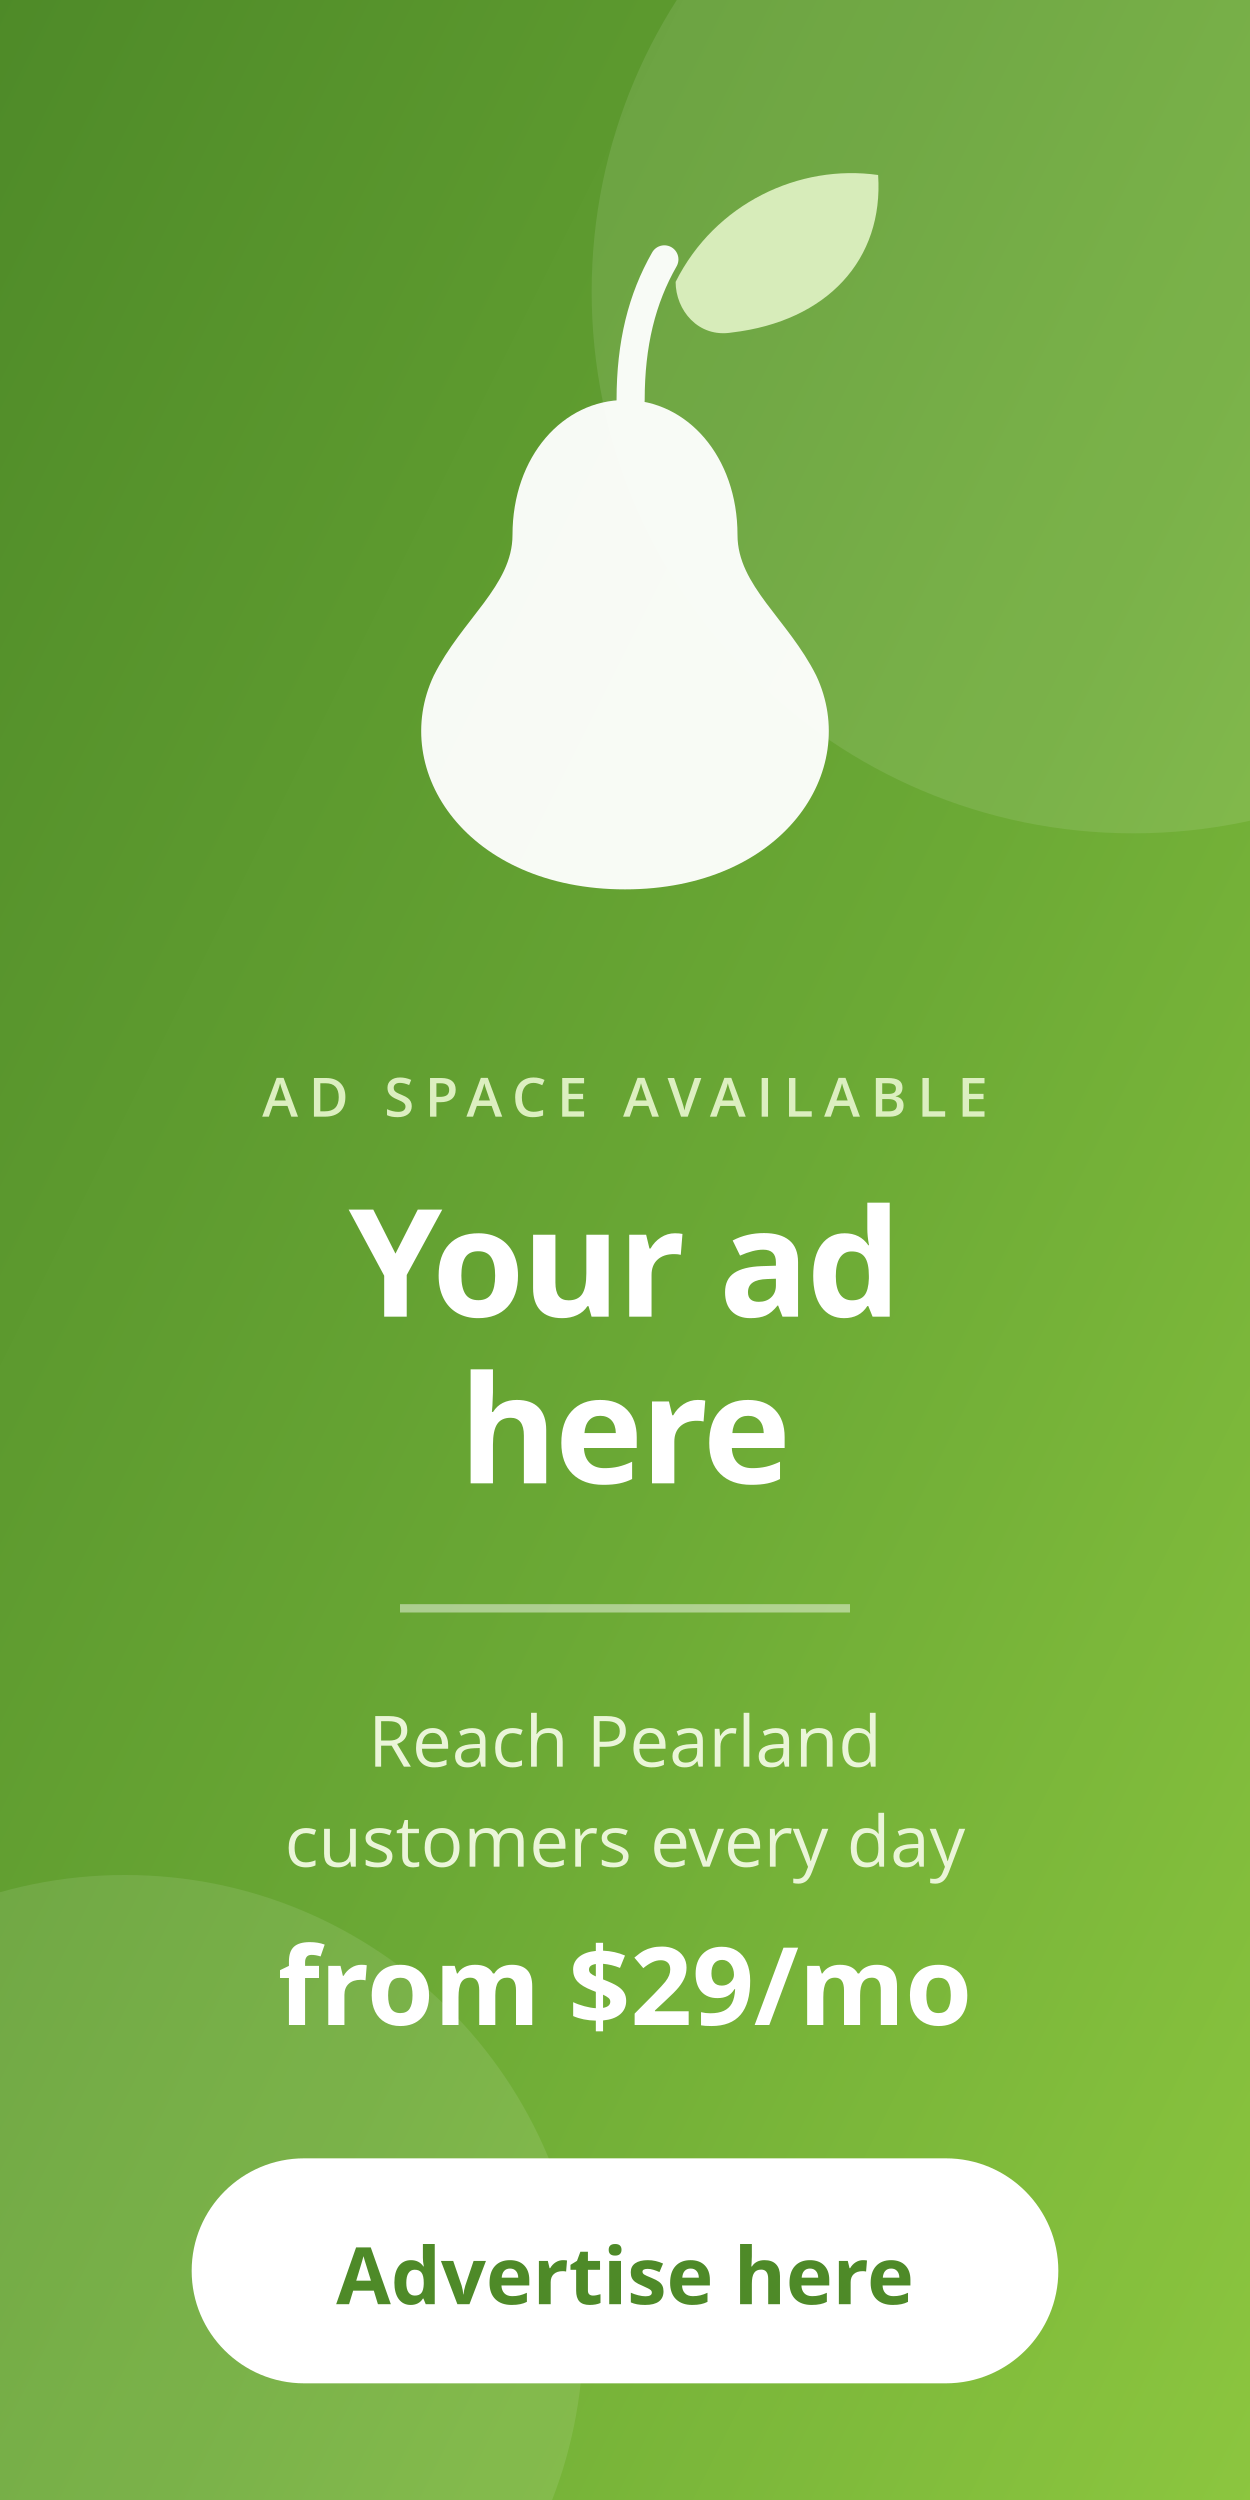
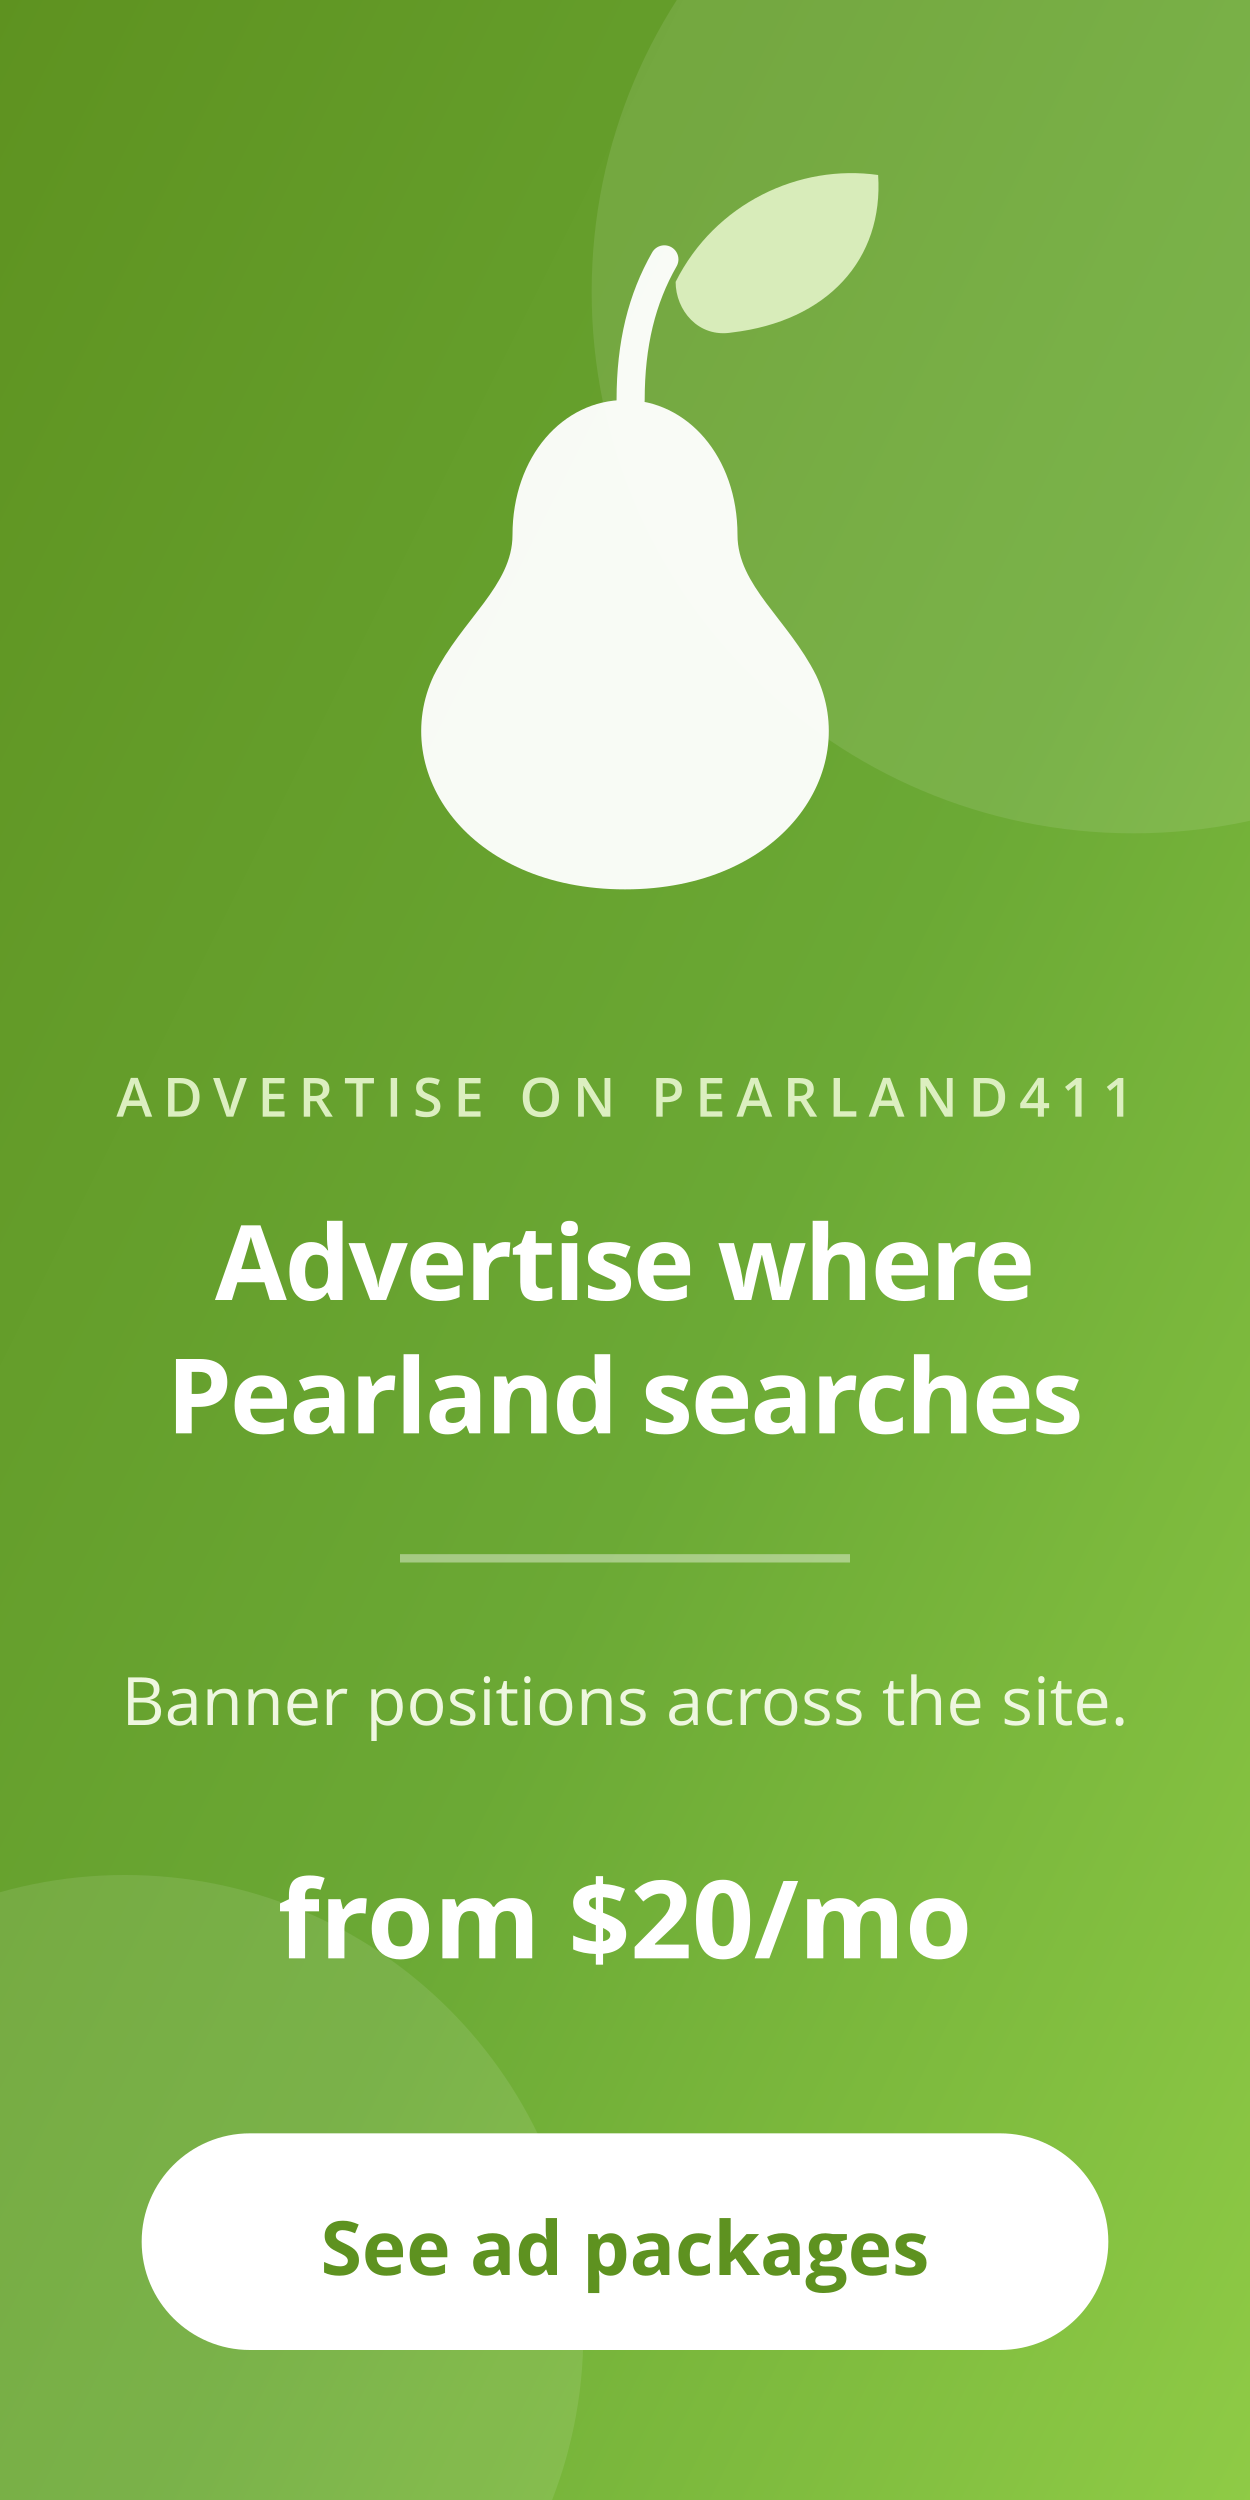
<svg xmlns="http://www.w3.org/2000/svg" viewBox="0 0 300 600" width="300" height="600" role="img" aria-label="Advertise your business on Pearland411">
  <defs>
-     <linearGradient id="htBg" x1="0" y1="0" x2="1" y2="1">
-       <stop offset="0" stop-color="#4E8A28" />
+     <linearGradient id="ggreentall" x1="0" y1="0" x2="1" y2="1">
+       <stop offset="0" stop-color="#5E9220" />
      <stop offset="0.55" stop-color="#6BA935" />
-       <stop offset="1" stop-color="#8CC63F" />
+       <stop offset="1" stop-color="#8FCB46" />
    </linearGradient>
  </defs>
-   <rect width="300" height="600" fill="url(#htBg)" />
+   <rect width="300" height="600" fill="url(#ggreentall)" />
  <g opacity="0.10" fill="#FFFFFF">
    <circle cx="272" cy="70" r="130" />
    <circle cx="30" cy="560" r="110" />
  </g>
-   <g transform="translate(150 150) scale(1.35)" opacity="0.95">
-     <path d="M0-40c-11 0-20 10-20 24 0 9-9 15-14 25-8 17 6 38 34 38s42-21 34-38c-5-10-14-16-14-25 0-14-9-24-20-24z" fill="#FFFFFF" />
-     <path d="M1-40c0-10 2-18 6-25" stroke="#FFFFFF" stroke-width="5" stroke-linecap="round" fill="none" />
-     <path d="M9-61c7-14 22-21 36-19 1 15-9 26-26 28-6 1-10-4-10-9z" fill="#DCEFC0" />
+   <g transform="translate(150 150) scale(1.35)">
+     <g transform="scale(1.0)" opacity="0.95">
+       <path d="M0-40c-11 0-20 10-20 24 0 9-9 15-14 25-8 17 6 38 34 38s42-21 34-38c-5-10-14-16-14-25 0-14-9-24-20-24z" fill="#FFFFFF" />
+       <path d="M1-40c0-10 2-18 6-25" stroke="#FFFFFF" stroke-width="5" stroke-linecap="round" fill="none" />
+       <path d="M9-61c7-14 22-21 36-19 1 15-9 26-26 28-6 1-10-4-10-9z" fill="#DCEFC0" />
+     </g>
  </g>
-   <text x="150" y="268" text-anchor="middle" font-family="'Open Sans',system-ui,-apple-system,'Segoe UI',Roboto,Arial,sans-serif" font-size="13" font-weight="600" letter-spacing="2.6" fill="#DCEFC0">AD SPACE AVAILABLE</text>
-   <text x="150" y="316" text-anchor="middle" font-family="'Poppins','Open Sans',system-ui,-apple-system,'Segoe UI',Roboto,Arial,sans-serif" font-size="36" font-weight="700" letter-spacing="-0.7" fill="#FFFFFF">Your ad</text>
-   <text x="150" y="356" text-anchor="middle" font-family="'Poppins','Open Sans',system-ui,-apple-system,'Segoe UI',Roboto,Arial,sans-serif" font-size="36" font-weight="700" letter-spacing="-0.7" fill="#FFFFFF">here</text>
-   <path d="M96 386h108" stroke="#FFFFFF" stroke-width="2" opacity="0.45" />
-   <text x="150" y="424" text-anchor="middle" font-family="'Open Sans',system-ui,-apple-system,'Segoe UI',Roboto,Arial,sans-serif" font-size="17" fill="#EAF5D8">Reach Pearland</text>
-   <text x="150" y="448" text-anchor="middle" font-family="'Open Sans',system-ui,-apple-system,'Segoe UI',Roboto,Arial,sans-serif" font-size="17" fill="#EAF5D8">customers every day</text>
-   <text x="150" y="486" text-anchor="middle" font-family="'Poppins','Open Sans',system-ui,-apple-system,'Segoe UI',Roboto,Arial,sans-serif" font-size="26" font-weight="700" fill="#FFFFFF">from $29/mo</text>
-   <g transform="translate(46 518)">
-     <rect width="208" height="54" rx="27" fill="#FFFFFF" />
-     <text x="104" y="35" text-anchor="middle" font-family="'Poppins','Open Sans',system-ui,-apple-system,'Segoe UI',Roboto,Arial,sans-serif" font-size="19" font-weight="700" fill="#4E8A28">Advertise here</text>
+   <text x="150" y="268" text-anchor="middle" font-family="'Open Sans',system-ui,-apple-system,'Segoe UI',Roboto,Arial,sans-serif" font-size="13" font-weight="600" letter-spacing="2.6" fill="#DCEFC0">ADVERTISE ON PEARLAND411</text>
+   <text x="150" y="312" text-anchor="middle" font-family="'Poppins','Open Sans',system-ui,-apple-system,'Segoe UI',Roboto,Arial,sans-serif" font-size="25" font-weight="700" letter-spacing="-0.5" fill="#FFFFFF">Advertise where</text>
+   <text x="150" y="344" text-anchor="middle" font-family="'Poppins','Open Sans',system-ui,-apple-system,'Segoe UI',Roboto,Arial,sans-serif" font-size="25" font-weight="700" letter-spacing="-0.5" fill="#FFFFFF">Pearland searches</text>
+   <path d="M96 374h108" stroke="#FFFFFF" stroke-width="2" opacity="0.4" />
+   <text x="150" y="414" text-anchor="middle" font-family="'Open Sans',system-ui,-apple-system,'Segoe UI',Roboto,Arial,sans-serif" font-size="16" fill="#EEF7DF">Banner positions across the site.</text>
+   <text x="150" y="470" text-anchor="middle" font-family="'Poppins','Open Sans',system-ui,-apple-system,'Segoe UI',Roboto,Arial,sans-serif" font-size="26" font-weight="700" fill="#FFFFFF">from $20/mo</text>
+   <g transform="translate(34 512)">
+     <rect width="232" height="52" rx="26" fill="#FFFFFF" />
+     <text x="116" y="34" text-anchor="middle" font-family="'Poppins','Open Sans',system-ui,-apple-system,'Segoe UI',Roboto,Arial,sans-serif" font-size="18" font-weight="700" fill="#5E9220">See ad packages</text>
  </g>
</svg>
